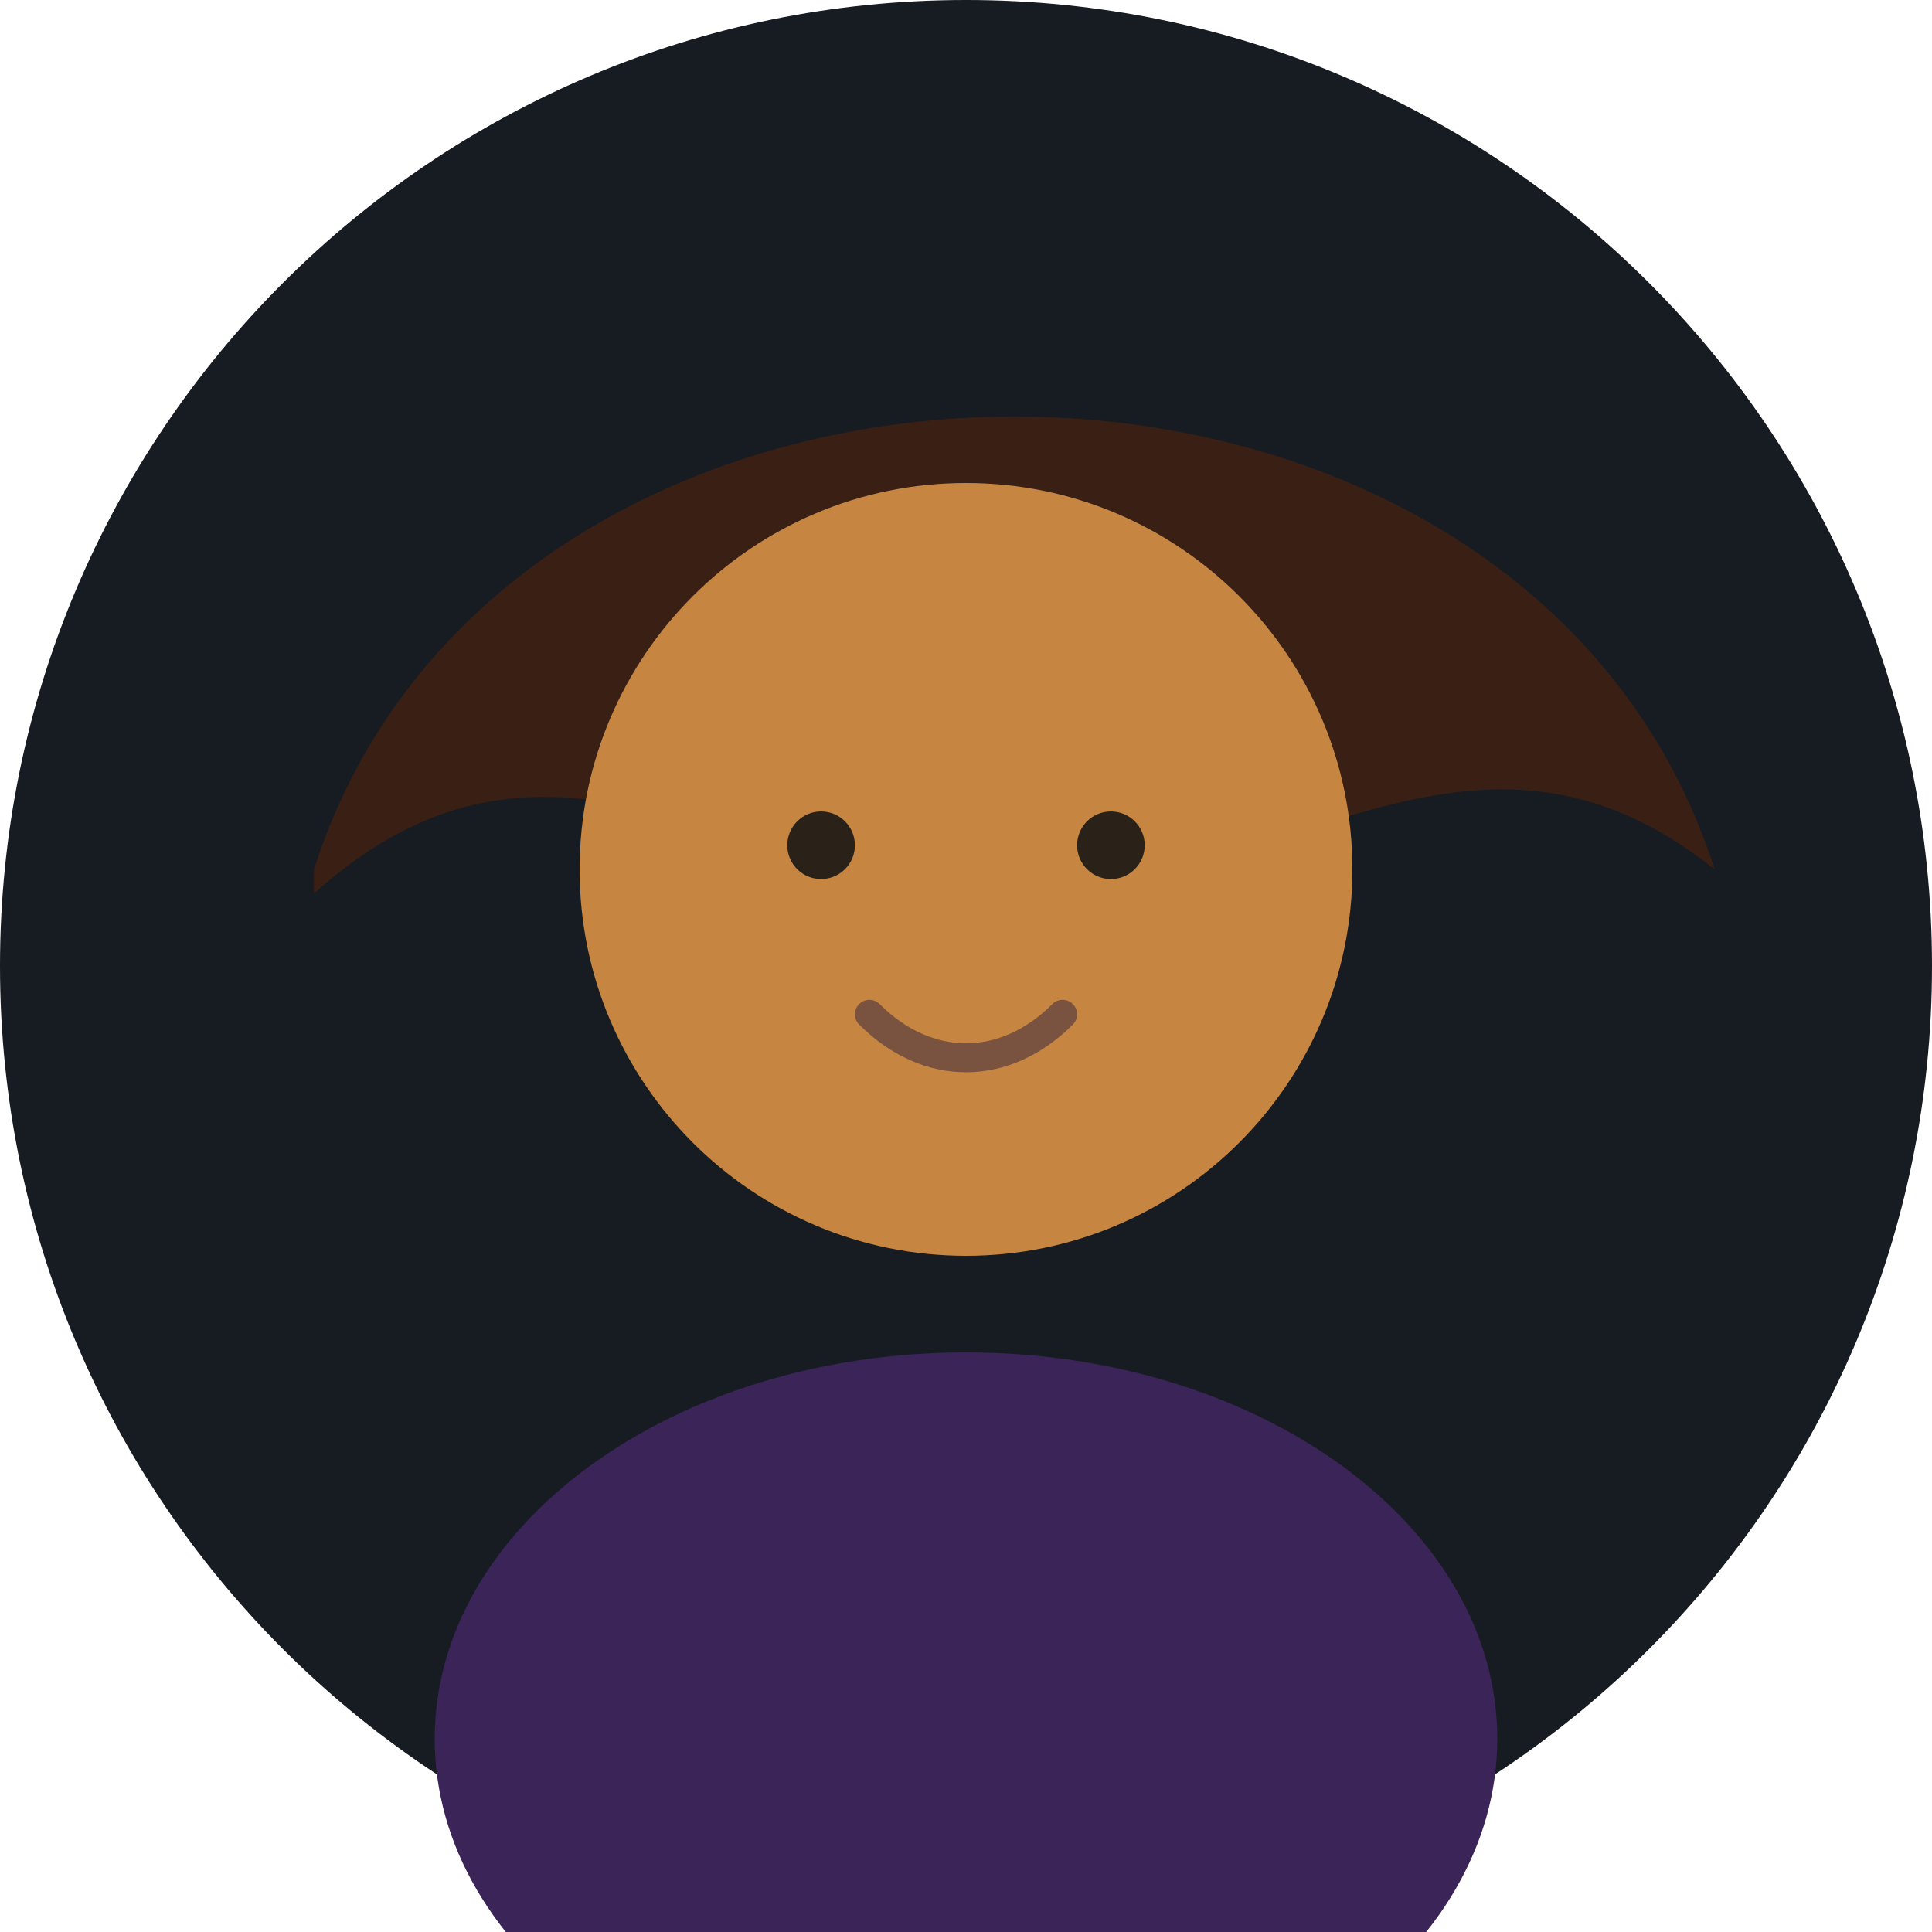
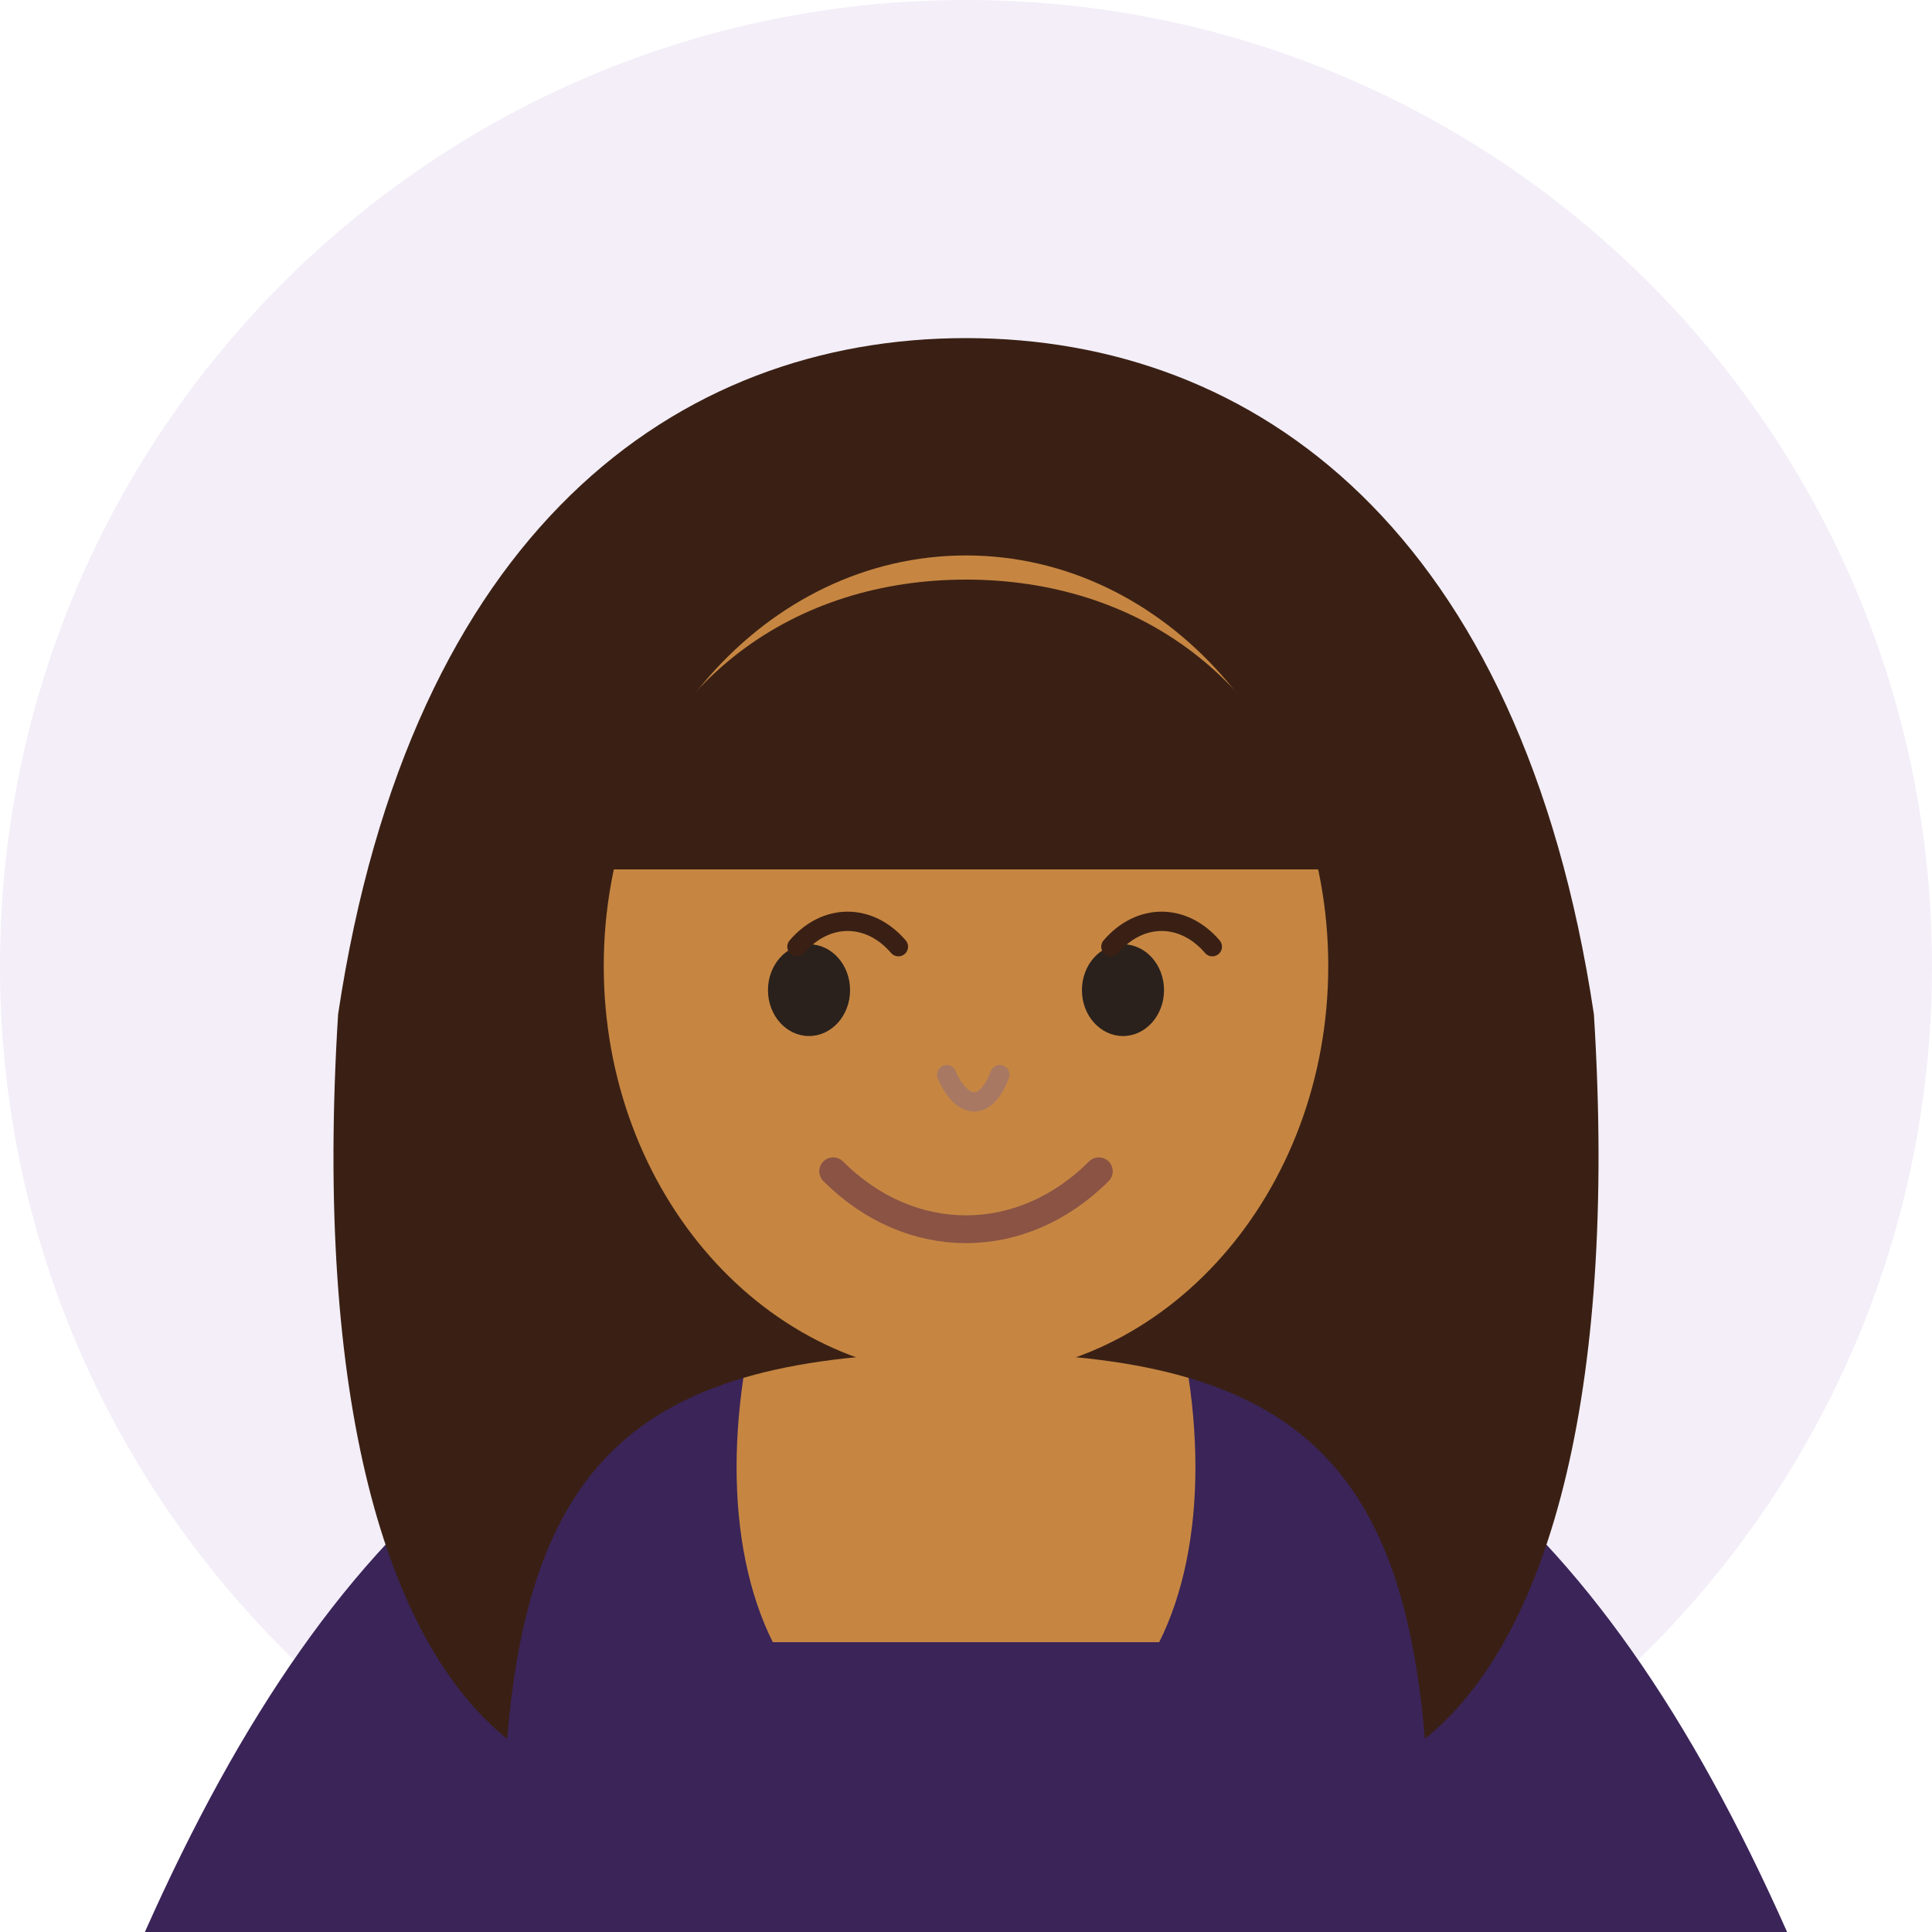
<svg xmlns="http://www.w3.org/2000/svg" viewBox="0 0 80 80">
-   <rect width="80" height="80" rx="40" fill="#171b22" />
-   <path d="M13 36c8-25 50-25 58 0-10-8-18 1-29 1s-19-9-29 0z" fill="#3a2014" />
-   <circle cx="40" cy="36" r="16" fill="#c68642" />
-   <ellipse cx="40" cy="72" rx="22" ry="16" fill="#3a2458" />
-   <circle cx="34" cy="35" r="1.4" fill="#2a2118" />
-   <circle cx="46" cy="35" r="1.4" fill="#2a2118" />
-   <path d="M36 42c2.4 2.4 5.6 2.4 8 0" fill="none" stroke="#7a5340" stroke-width="1.2" stroke-linecap="round" />
+   <circle cx="40" cy="40" r="40" fill="#f3eef8" />
+   <path d="M6 80c8-18 18-26 34-26s26 8 34 26" fill="#3a2458" />
+   <path d="M32 52h16c2 6 2 12 0 16H32c-2-4-2-10 0-16z" fill="#c68642" />
+   <path d="M14 42c3-20 14-28 26-28s23 8 26 28c1 16-2 26-7 30-1-12-6-16-19-16s-18 4-19 16c-5-4-8-14-7-30z" fill="#3a2014" />
+   <path d="M22 30c5 7 12 9 18 9s13-2 18-9c-5 3-10 4-18 4s-13-1-18-4z" fill="#3a2014" />
+   <ellipse cx="40" cy="40" rx="15" ry="17" fill="#c68642" />
+   <path d="M25 36c2-8 8-12 15-12s13 4 15 12" fill="#3a2014" />
+   <ellipse cx="33.5" cy="41" rx="1.7" ry="1.9" fill="#2a211c" />
+   <ellipse cx="46.5" cy="41" rx="1.7" ry="1.9" fill="#2a211c" />
+   <path d="M33 39.2c1.2-1.4 3-1.4 4.2 0" fill="none" stroke="#3a2014" stroke-width="0.8" stroke-linecap="round" />
+   <path d="M46 39.2c1.2-1.4 3-1.4 4.2 0" fill="none" stroke="#3a2014" stroke-width="0.8" stroke-linecap="round" />
+   <path d="M39.2 44.5c.6 1.4 1.6 1.6 2.2 0" fill="none" stroke="#a87862" stroke-width="0.8" stroke-linecap="round" />
+   <path d="M34.5 48.5c3.2 3.2 7.8 3.2 11 0" fill="none" stroke="#8a5344" stroke-width="1.15" stroke-linecap="round" />
</svg>
